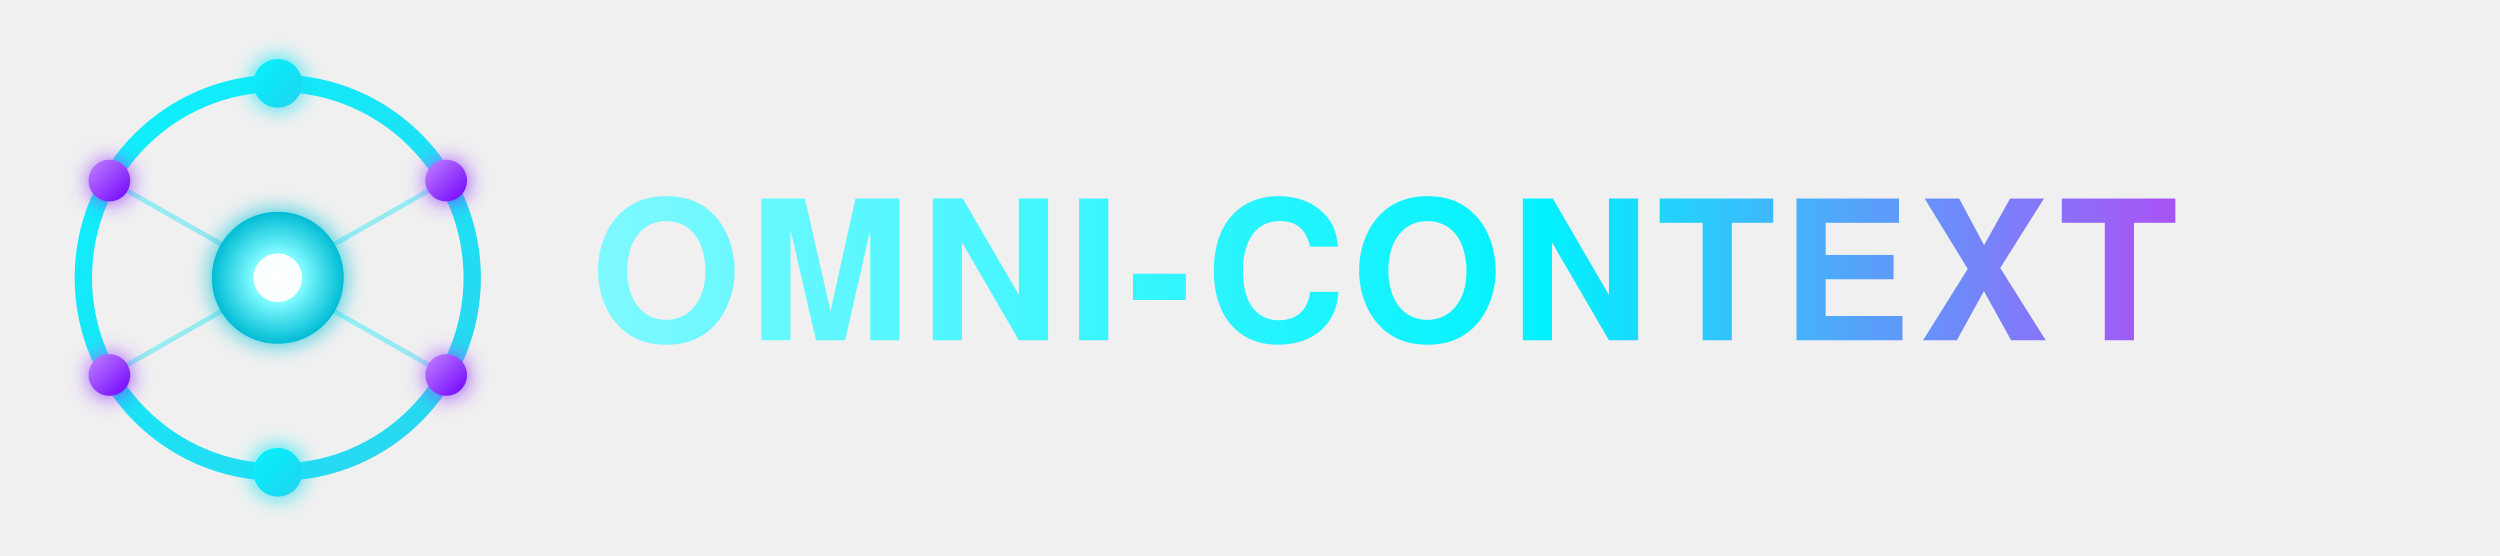
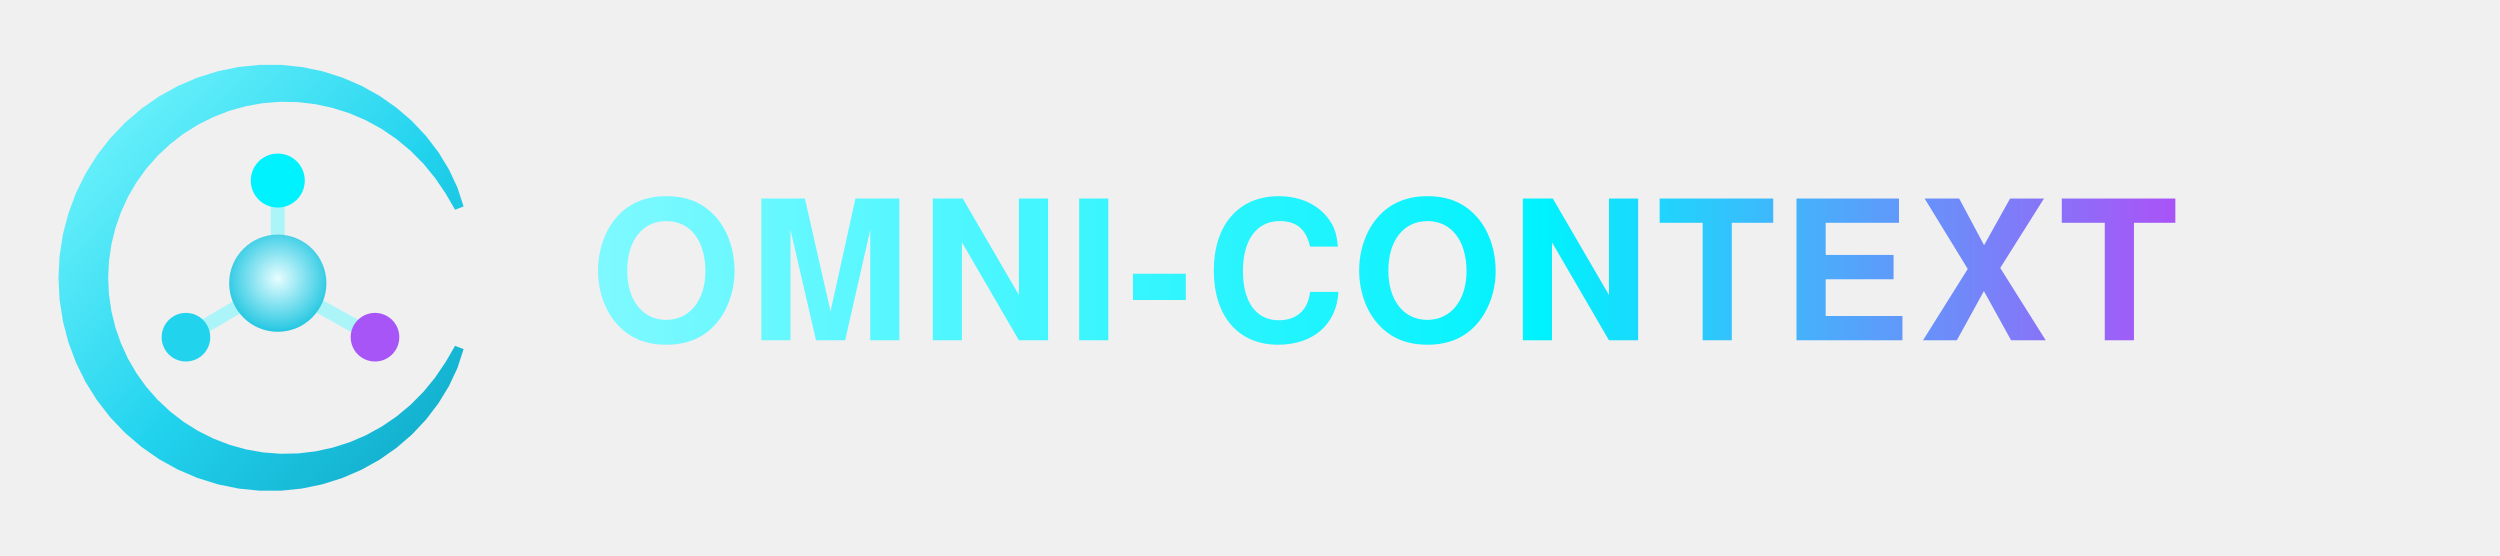
<svg xmlns="http://www.w3.org/2000/svg" viewBox="0 0 720 160" width="720" height="160">
  <defs>
-     <linearGradient id="cyan" x1="0%" y1="0%" x2="100%" y2="100%">
-       <stop offset="0%" stop-color="#00f2fe" />
-       <stop offset="100%" stop-color="#22d3ee" />
+     <linearGradient id="ink" x1="0%" y1="0%" x2="100%" y2="100%">
+       <stop offset="0%" stop-color="#7df9ff" />
+       <stop offset="55%" stop-color="#22d3ee" />
+       <stop offset="100%" stop-color="#0ea5c4" />
    </linearGradient>
-     <linearGradient id="purple" x1="0%" y1="0%" x2="100%" y2="100%">
-       <stop offset="0%" stop-color="#c084fc" />
-       <stop offset="100%" stop-color="#7000ff" />
-     </linearGradient>
-     <radialGradient id="core" cx="50%" cy="50%" r="50%">
-       <stop offset="0%" stop-color="#ffffff" />
-       <stop offset="40%" stop-color="#7df9ff" />
-       <stop offset="100%" stop-color="#00bcd4" />
+     <radialGradient id="core" cx="50%" cy="45%" r="58%">
+       <stop offset="0%" stop-color="#e6fdff" />
+       <stop offset="100%" stop-color="#19c4e0" />
    </radialGradient>
    <linearGradient id="textGrad" x1="0%" y1="0%" x2="100%" y2="0%">
      <stop offset="0%" stop-color="#7df9ff" />
      <stop offset="60%" stop-color="#00f2fe" />
      <stop offset="100%" stop-color="#a855f7" />
    </linearGradient>
-     <filter id="glow" x="-50%" y="-50%" width="200%" height="200%">
-       <feGaussianBlur stdDeviation="3" result="b" />
-       <feMerge>
-         <feMergeNode in="b" />
-         <feMergeNode in="SourceGraphic" />
-       </feMerge>
-     </filter>
  </defs>
-   <g transform="translate(80 80)">
-     <circle r="56" fill="none" stroke="url(#cyan)" stroke-width="5" opacity="0.95" />
-     <g stroke="url(#cyan)" stroke-width="1.4" opacity="0.4" stroke-linecap="round">
-       <line x1="0" y1="-56" x2="0" y2="-19" />
-       <line x1="48.5" y1="-28" x2="16" y2="-9.5" />
-       <line x1="48.5" y1="28" x2="16" y2="9.5" />
-       <line x1="0" y1="56" x2="0" y2="19" />
-       <line x1="-48.5" y1="28" x2="-16" y2="9.5" />
-       <line x1="-48.5" y1="-28" x2="-16" y2="-9.5" />
+   <g transform="translate(2.22 2.22) scale(1.5556)">
+     <path d="M84.40 63.21 L83.26 66.71 L81.68 70.07 L79.73 73.26 L77.45 76.24 L74.86 79.00 L71.98 81.48 L68.86 83.67 L65.50 85.54 L61.97 87.06 L58.28 88.23 L54.47 89.02 L50.59 89.42 L46.67 89.42 L42.77 89.03 L38.91 88.24 L35.13 87.06 L31.49 85.50 L28.02 83.58 L24.75 81.30 L21.72 78.71 L18.96 75.81 L16.51 72.65 L14.39 69.25 L12.62 65.65 L11.22 61.88 L10.21 57.99 L9.60 54.02 L9.40 50.00 L9.60 45.98 L10.21 42.01 L11.22 38.12 L12.62 34.35 L14.39 30.75 L16.51 27.35 L18.96 24.19 L21.72 21.29 L24.75 18.70 L28.02 16.42 L31.49 14.50 L35.13 12.94 L38.91 11.76 L42.77 10.97 L46.67 10.58 L50.59 10.58 L54.47 10.98 L58.28 11.77 L61.97 12.94 L65.50 14.46 L68.86 16.33 L71.98 18.52 L74.86 21.00 L77.45 23.76 L79.73 26.74 L81.68 29.93 L83.26 33.29 L84.40 36.79 L82.82 37.40 L81.07 34.39 L79.14 31.54 L76.98 28.90 L74.59 26.49 L72.00 24.33 L69.24 22.45 L66.33 20.85 L63.29 19.55 L60.15 18.55 L56.96 17.86 L53.73 17.48 L50.49 17.42 L47.27 17.67 L44.11 18.23 L41.03 19.09 L38.06 20.24 L35.22 21.66 L32.54 23.34 L30.05 25.27 L27.75 27.42 L25.68 29.77 L23.85 32.31 L22.27 35.01 L20.97 37.85 L19.94 40.79 L19.20 43.81 L18.75 46.89 L18.60 50.00 L18.75 53.11 L19.20 56.19 L19.94 59.21 L20.97 62.15 L22.27 64.99 L23.85 67.69 L25.68 70.23 L27.75 72.58 L30.05 74.73 L32.54 76.66 L35.22 78.34 L38.06 79.76 L41.03 80.91 L44.11 81.77 L47.27 82.33 L50.49 82.58 L53.73 82.52 L56.96 82.14 L60.15 81.45 L63.29 80.45 L66.33 79.15 L69.24 77.55 L72.00 75.67 L74.59 73.51 L76.98 71.10 L79.14 68.46 L81.07 65.61 L82.82 62.60 Z" fill="url(#ink)" />
+     <g stroke="#7df9ff" stroke-width="2.6" opacity="0.6" stroke-linecap="round">
+       <line x1="50" y1="51" x2="50" y2="32" />
+       <line x1="50" y1="51" x2="68" y2="61" />
+       <line x1="50" y1="51" x2="33" y2="61" />
    </g>
-     <g filter="url(#glow)">
-       <circle cx="0" cy="-56" r="7" fill="url(#cyan)" />
-       <circle cx="48.5" cy="-28" r="6" fill="url(#purple)" />
-       <circle cx="48.5" cy="28" r="6" fill="url(#purple)" />
-       <circle cx="0" cy="56" r="7" fill="url(#cyan)" />
-       <circle cx="-48.5" cy="28" r="6" fill="url(#purple)" />
-       <circle cx="-48.5" cy="-28" r="6" fill="url(#purple)" />
-     </g>
-     <circle r="19" fill="url(#core)" filter="url(#glow)" />
-     <circle r="7" fill="#ffffff" opacity="0.95" />
+     <circle cx="50" cy="32" r="5" fill="#00f2fe" />
+     <circle cx="68" cy="61" r="4.5" fill="#a855f7" />
+     <circle cx="33" cy="61" r="4.5" fill="#22d3ee" />
+     <circle cx="50" cy="51" r="9" fill="url(#core)" />
  </g>
  <text x="170" y="98" font-family="system-ui, -apple-system, 'Segoe UI', Helvetica, Arial, sans-serif" font-size="56" font-weight="700" letter-spacing="2" fill="url(#textGrad)">OMNI-CONTEXT</text>
</svg>
